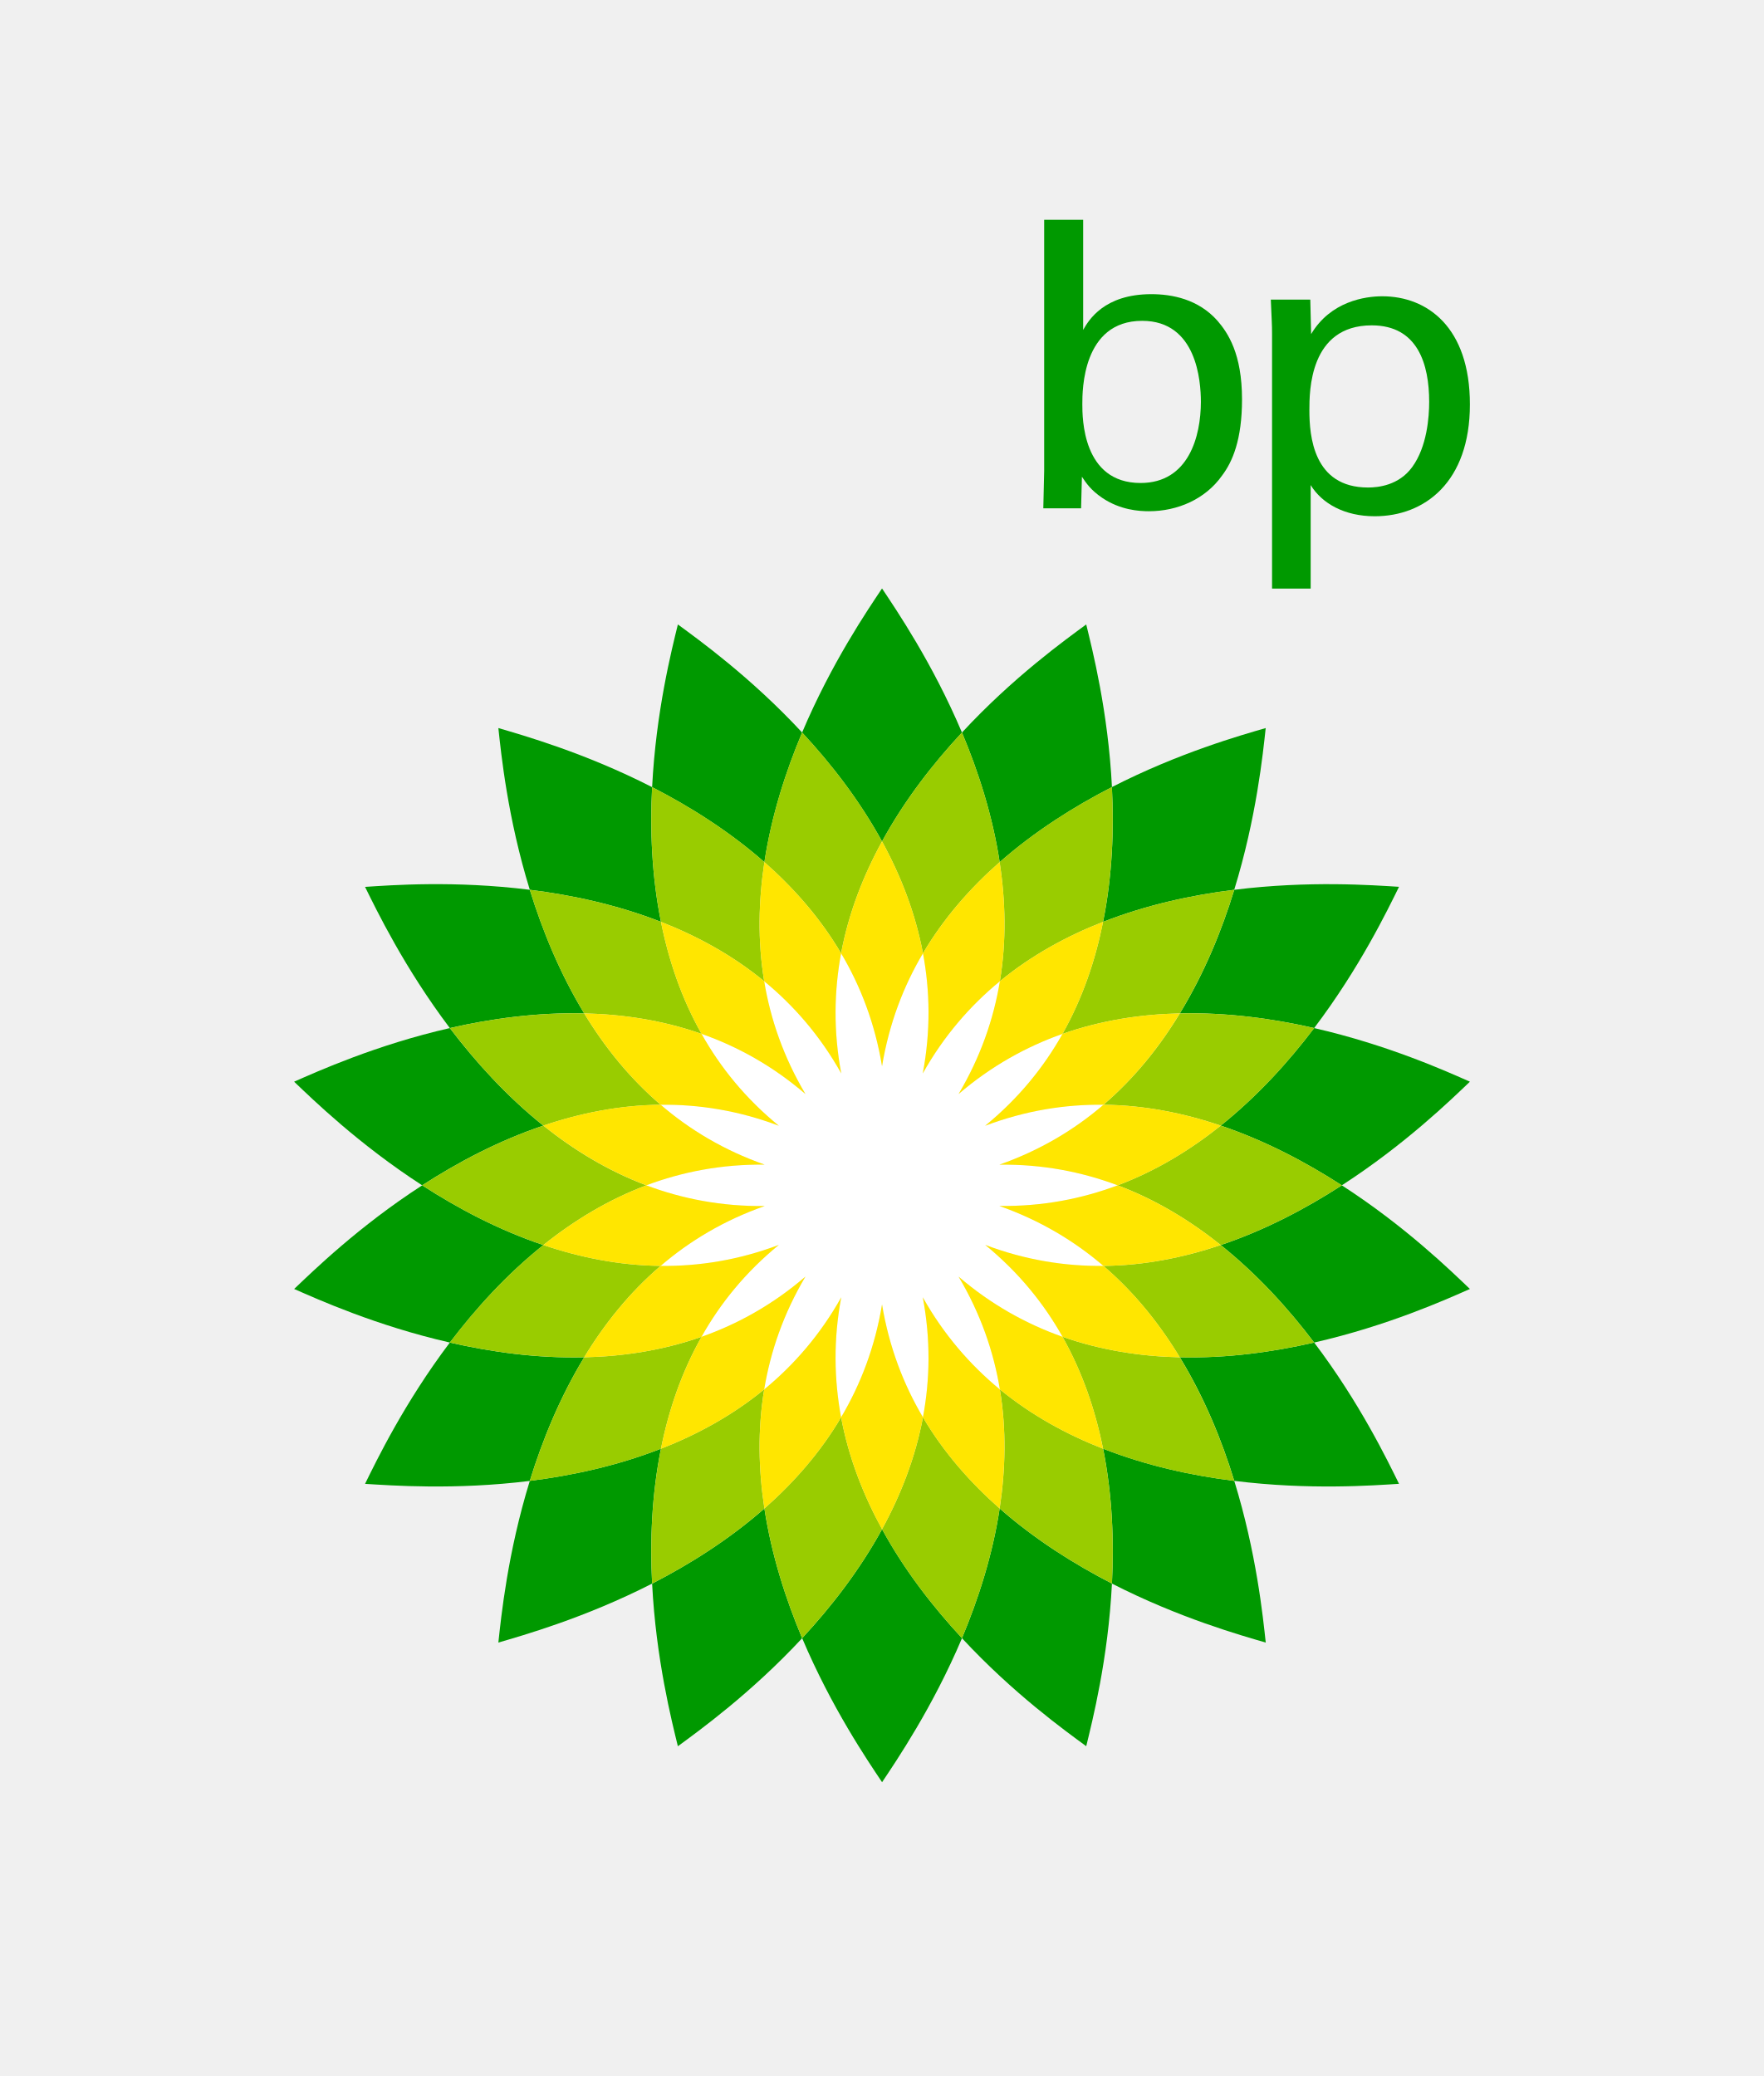
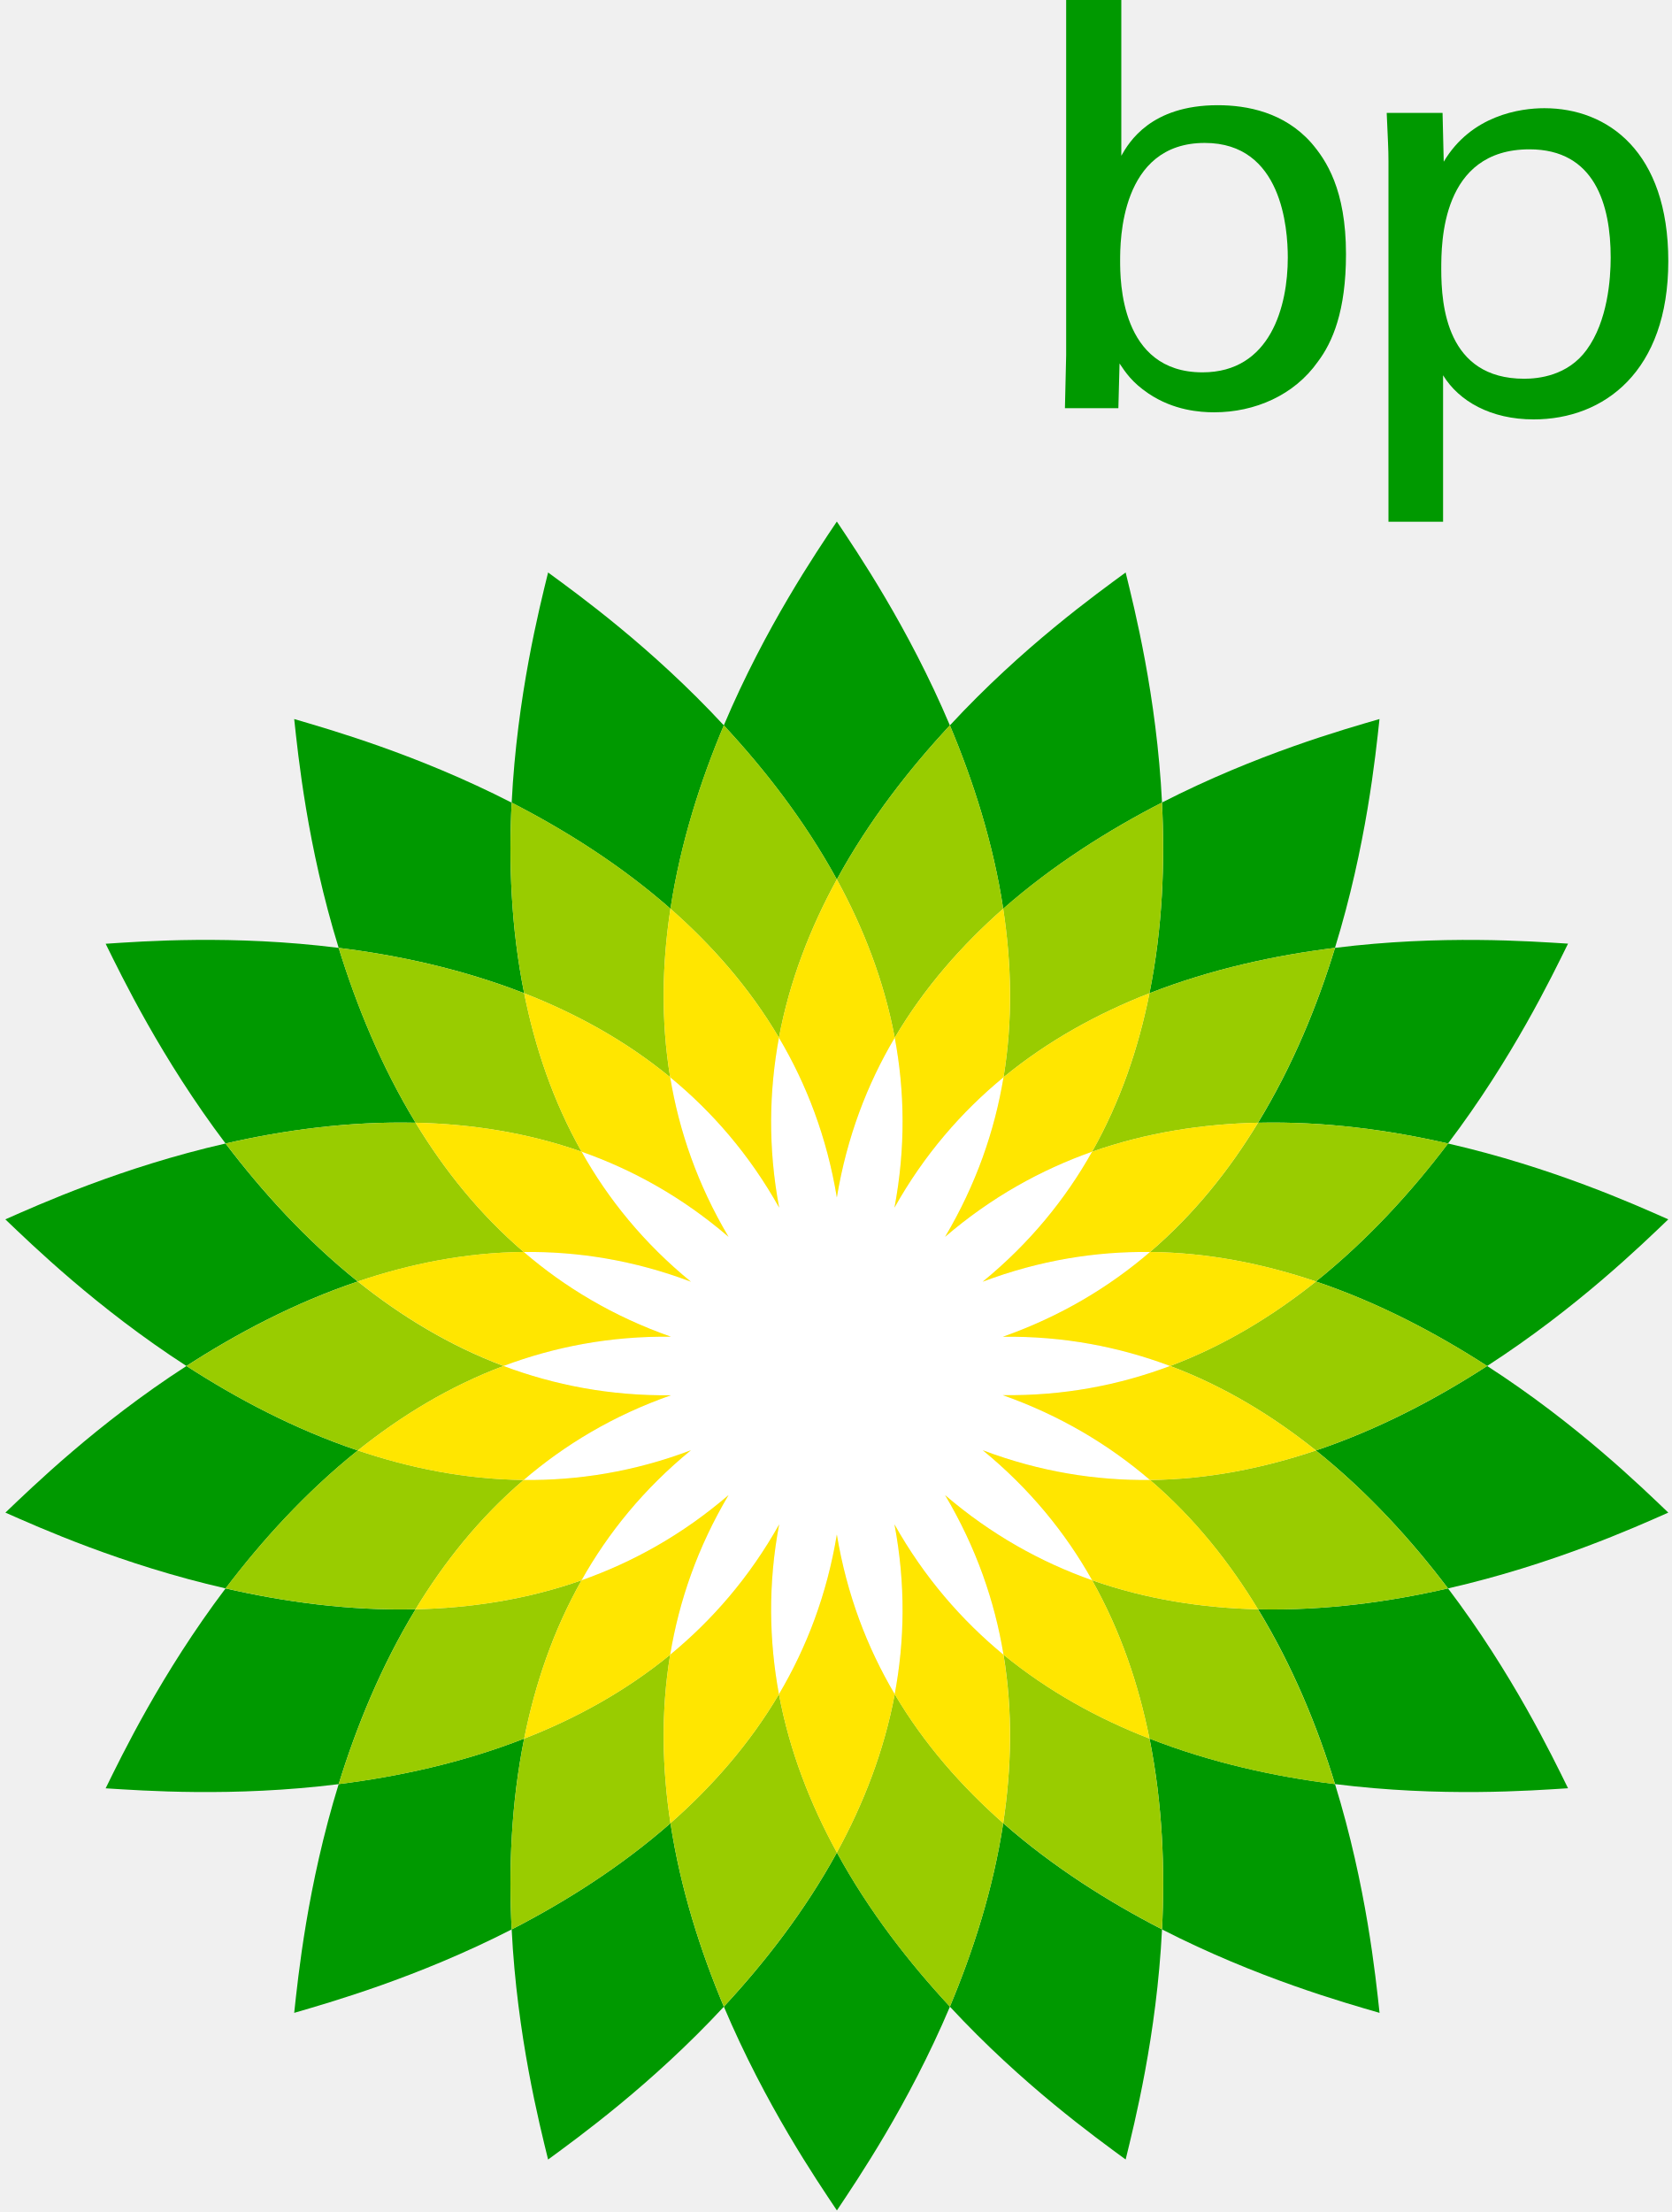
- <svg xmlns="http://www.w3.org/2000/svg" version="1.1" id="Layer_1" x="0px" y="0px" viewBox="0 0 425.24 500.57" style="enable-background:new 0 0 425.24 500.57;" xml:space="preserve">
-   <style type="text/css">
- 	.st0{fill:#009900;}
- 	.st1{fill-rule:evenodd;clip-rule:evenodd;fill:#009900;}
- 	.st2{fill-rule:evenodd;clip-rule:evenodd;fill:#99CC00;}
- 	.st3{fill-rule:evenodd;clip-rule:evenodd;fill:#FFFFFF;}
- 	.st4{fill-rule:evenodd;clip-rule:evenodd;fill:#FFE600;}
- 	.st5{fill:none;}
- </style>
-   <g>
-     <g>
-       <g>
-         <path class="st0" d="M289.52,96.91c0,8.22-2.91,19.55-14.54,19.55c-14.04,0-14.04-15.74-14.04-19.05c0-3.21,0-20.05,14.43-20.05     C288.53,77.36,289.52,91.89,289.52,96.91z M261.15,53h-9.41v60.55l-0.21,9.02h9.11l0.2-7.62c1.01,1.5,2.11,3.21,4.92,5.11     c4.32,2.91,8.82,3.21,11.22,3.21c6.92,0,13.64-2.91,17.66-8.62c2.5-3.31,4.8-8.62,4.8-18.35c0-11.03-3.41-16.04-5.91-18.95     c-4.61-5.21-10.94-6.42-15.95-6.42c-11.43,0-15.14,6.32-16.44,8.62V53z" />
-         <path class="st0" d="M315.68,98.91c0-4.51,0-20.46,15.04-20.46c11.13,0,13.84,9.43,13.84,18.45c0,3.61-0.5,10.83-4.11,15.74     c-3.21,4.41-8.22,4.91-10.62,4.91C316.59,117.56,315.68,105.03,315.68,98.91z M306.67,141.92h9.32v-24.96     c2.7,4.41,8.12,7.52,15.44,7.52c12.04,0,22.95-8.22,22.95-26.97c0-18.65-10.31-26.07-21.13-26.07c-4.11,0-12.44,1.2-17.15,9.12     l-0.2-8.32h-9.52c0.2,4.81,0.3,6.01,0.3,8.22V141.92z" />
-       </g>
-       <g>
-         <g>
-           <path class="st1" d="M231.92,176.63c-7.1-16.77-15.82-29.56-19.27-34.74c-3.46,5.17-12.18,17.97-19.27,34.74      c6.95,7.47,13.8,16.27,19.27,26.26C218.09,192.9,224.97,184.1,231.92,176.63z" />
-           <path class="st1" d="M193.39,395c7.09,16.76,15.81,29.56,19.27,34.73c3.45-5.18,12.17-17.97,19.27-34.73      c-6.95-7.49-13.83-16.29-19.27-26.27C207.19,378.71,200.34,387.51,193.39,395z" />
-           <path class="st1" d="M193.39,176.63c-12.38-13.35-24.95-22.38-29.96-26.06c-1.48,6.03-5.29,21.04-6.21,39.23      c9.06,4.65,18.53,10.58,27.07,18.08C186.01,196.63,189.43,186.01,193.39,176.63z" />
-           <path class="st1" d="M231.92,395c12.36,13.34,24.95,22.37,29.96,26.05c1.47-6.05,5.29-21.05,6.2-39.22      c-9.06-4.66-18.53-10.6-27.07-18.1C239.3,374.98,235.86,385.6,231.92,395z" />
-           <path class="st1" d="M157.22,189.8c-16.2-8.29-31.11-12.49-37.07-14.25c0.67,6.19,2.21,21.6,7.58,39      c10.1,1.25,21.02,3.59,31.62,7.73C157.1,211.13,156.7,199.97,157.22,189.8z" />
-           <path class="st1" d="M268.08,381.84c16.2,8.29,31.1,12.48,37.08,14.22c-0.67-6.18-2.23-21.59-7.59-38.99      c-10.1-1.26-21.03-3.61-31.62-7.76C268.19,360.5,268.6,371.65,268.08,381.84z" />
-           <path class="st1" d="M140.84,244.35c-5.91-9.72-10.1-20.08-13.11-29.8c-18.07-2.27-33.5-1.11-39.72-0.7      c2.75,5.57,9.48,19.52,20.44,34.04C118.4,245.61,129.47,244.09,140.84,244.35z" />
-           <path class="st1" d="M284.45,327.27c5.93,9.72,10.15,20.08,13.12,29.8c18.06,2.26,33.51,1.1,39.72,0.71      c-2.76-5.6-9.46-19.54-20.46-34.07C306.9,326,295.84,327.54,284.45,327.27z" />
-           <path class="st1" d="M108.45,247.89c-17.73,4.05-31.84,10.42-37.54,12.93c4.5,4.29,15.59,15.1,30.87,24.99      c8.54-5.52,18.42-10.77,29.2-14.4C122.1,264.29,114.62,256.01,108.45,247.89z" />
-           <path class="st1" d="M323.5,285.81c-8.55,5.54-18.41,10.77-29.19,14.4c8.88,7.11,16.38,15.39,22.52,23.51      c17.75-4.05,31.88-10.41,37.55-12.92C349.89,306.51,338.8,295.68,323.5,285.81z" />
-           <path class="st1" d="M130.99,300.21c-10.79-3.63-20.66-8.87-29.2-14.4c-15.28,9.87-26.37,20.71-30.87,24.99      c5.7,2.51,19.81,8.87,37.54,12.92C114.62,315.6,122.1,307.32,130.99,300.21z" />
-           <path class="st1" d="M294.31,271.41c10.77,3.63,20.64,8.88,29.19,14.4c15.3-9.89,26.39-20.7,30.88-24.99      c-5.67-2.51-19.79-8.87-37.55-12.93C310.69,256.01,303.19,264.29,294.31,271.41z" />
-           <path class="st1" d="M108.45,323.72c-10.96,14.52-17.69,28.47-20.44,34.07c6.22,0.38,21.65,1.54,39.72-0.71      c3-9.72,7.2-20.08,13.11-29.8C129.47,327.54,118.4,326,108.45,323.72z" />
-           <path class="st1" d="M316.83,247.89c11-14.53,17.7-28.47,20.46-34.06c-6.21-0.38-21.66-1.54-39.72,0.72      c-2.97,9.72-7.19,20.08-13.12,29.8C295.84,244.09,306.9,245.61,316.83,247.89z" />
-           <path class="st1" d="M159.35,349.31c-10.6,4.15-21.52,6.49-31.62,7.76c-5.36,17.39-6.91,32.81-7.58,38.99      c5.96-1.75,20.87-5.94,37.07-14.22C156.7,371.65,157.1,360.5,159.35,349.31z" />
-           <path class="st1" d="M265.94,222.28c10.6-4.14,21.52-6.48,31.62-7.73c5.36-17.4,6.92-32.81,7.59-39      c-5.98,1.74-20.88,5.94-37.08,14.23C268.6,199.97,268.19,211.11,265.94,222.28z" />
-           <path class="st1" d="M157.22,381.84c0.92,18.16,4.73,33.17,6.21,39.22c5.01-3.69,17.58-12.72,29.96-26.05      c-3.95-9.4-7.38-20.02-9.1-31.27C175.75,371.23,166.28,377.18,157.22,381.84z" />
-           <path class="st1" d="M268.08,189.78c-0.91-18.17-4.73-33.18-6.2-39.21c-5.01,3.68-17.6,12.71-29.96,26.06      c3.94,9.37,7.38,20,9.09,31.25C249.55,200.38,259.02,194.43,268.08,189.78z" />
-         </g>
-         <g>
-           <path class="st2" d="M202.78,229.86c1.82-9.73,5.36-18.75,9.87-26.98c-5.46-9.99-12.31-18.78-19.27-26.26      c-3.95,9.38-7.38,20-9.1,31.25C191.34,214.08,197.76,221.34,202.78,229.86z" />
-           <path class="st2" d="M222.52,341.75c-1.83,9.73-5.36,18.75-9.87,26.98c5.44,9.98,12.32,18.78,19.27,26.27      c3.94-9.4,7.38-20.02,9.09-31.27C233.98,357.53,227.54,350.27,222.52,341.75z" />
-           <path class="st2" d="M159.35,222.28c8.73,3.41,17.25,8.04,24.89,14.32c-1.61-9.75-1.37-19.44,0.05-28.73      c-8.54-7.5-18-13.43-27.07-18.08C156.7,199.97,157.1,211.13,159.35,222.28z" />
-           <path class="st2" d="M265.94,349.31c-8.73-3.39-17.23-8.04-24.88-14.3c1.62,9.75,1.36,19.42-0.05,28.71      c8.54,7.5,18.01,13.45,27.07,18.1C268.6,371.65,268.19,360.5,265.94,349.31z" />
-           <path class="st2" d="M169.14,249.29c-4.87-8.61-7.95-17.81-9.79-27.01c-10.6-4.14-21.52-6.48-31.62-7.73      c3,9.72,7.2,20.08,13.11,29.8C150.2,244.56,159.81,246.01,169.14,249.29z" />
-           <path class="st2" d="M256.16,322.33c4.85,8.61,7.94,17.79,9.78,26.99c10.6,4.15,21.52,6.5,31.62,7.76      c-2.97-9.72-7.19-20.08-13.12-29.8C275.09,327.06,265.49,325.61,256.16,322.33z" />
-           <path class="st2" d="M130.99,271.41c8.88-3.01,18.39-4.93,28.28-5.03c-7.52-6.44-13.57-14.01-18.43-22.03      c-11.37-0.26-22.44,1.26-32.38,3.54C114.62,256.01,122.1,264.29,130.99,271.41z" />
-           <path class="st2" d="M294.31,300.21c-8.9,3-18.39,4.92-28.28,5.03c7.52,6.43,13.55,14.02,18.41,22.04      c11.39,0.26,22.45-1.28,32.38-3.56C310.69,315.6,303.19,307.32,294.31,300.21z" />
-           <path class="st2" d="M155.83,285.81c-9.25-3.47-17.52-8.54-24.84-14.4c-10.79,3.63-20.66,8.88-29.2,14.4      c8.54,5.54,18.42,10.77,29.2,14.4C138.31,294.35,146.58,289.28,155.83,285.81z" />
-           <path class="st2" d="M269.46,285.81c9.27,3.47,17.53,8.54,24.86,14.4c10.77-3.63,20.64-8.87,29.19-14.4      c-8.55-5.52-18.41-10.77-29.19-14.4C286.99,277.26,278.72,282.33,269.46,285.81z" />
-           <path class="st2" d="M140.84,327.27c4.86-8.02,10.91-15.61,18.43-22.04c-9.89-0.1-19.4-2.02-28.28-5.03      c-8.89,7.11-16.37,15.39-22.54,23.51C118.4,326,129.47,327.54,140.84,327.27z" />
-           <path class="st2" d="M284.45,244.35c-4.86,8.01-10.89,15.59-18.41,22.03c9.89,0.1,19.38,2.02,28.28,5.03      c8.88-7.12,16.38-15.4,22.52-23.52C306.9,245.61,295.84,244.09,284.45,244.35z" />
-           <path class="st2" d="M169.14,322.33c-9.33,3.29-18.94,4.73-28.3,4.95c-5.91,9.72-10.1,20.08-13.11,29.8      c10.1-1.27,21.02-3.61,31.62-7.76C161.19,340.12,164.27,330.93,169.14,322.33z" />
-           <path class="st2" d="M256.16,249.29c9.33-3.28,18.92-4.73,28.28-4.94c5.93-9.72,10.15-20.08,13.12-29.8      c-10.1,1.25-21.03,3.59-31.62,7.73C264.11,231.48,261.02,240.67,256.16,249.29z" />
-           <path class="st2" d="M202.78,341.75c-5.02,8.51-11.45,15.78-18.49,21.98c1.72,11.25,5.15,21.87,9.1,31.27      c6.95-7.49,13.8-16.29,19.27-26.27C208.14,360.5,204.6,351.48,202.78,341.75z" />
-           <path class="st2" d="M184.24,335.02c-7.65,6.26-16.16,10.9-24.89,14.3c-2.25,11.18-2.65,22.33-2.13,32.52      c9.06-4.66,18.53-10.6,27.07-18.1C182.87,354.44,182.63,344.76,184.24,335.02z" />
-           <path class="st2" d="M222.52,229.86c5.02-8.52,11.46-15.8,18.49-21.99c-1.71-11.25-5.15-21.88-9.09-31.25      c-6.95,7.47-13.83,16.27-19.27,26.26C217.16,211.11,220.69,220.13,222.52,229.86z" />
-           <path class="st2" d="M241.06,236.6c7.65-6.28,16.15-10.91,24.88-14.32c2.25-11.17,2.65-22.32,2.13-32.5      c-9.06,4.65-18.53,10.6-27.07,18.09C242.43,217.16,242.68,226.85,241.06,236.6z" />
-         </g>
-         <path class="st3" d="M202.82,258.83c-5.07-9.07-11.44-16.36-18.58-22.23c1.51,9.12,4.65,18.27,9.95,27.2     c-7.87-6.76-16.34-11.45-25.05-14.51c4.5,8.05,10.6,15.59,18.64,22.16c-9.72-3.68-19.29-5.18-28.52-5.07     c7,6.02,15.29,11,25.1,14.45c-10.38-0.13-19.88,1.74-28.54,4.99c8.66,3.25,18.16,5.11,28.54,4.98     c-9.81,3.44-18.1,8.43-25.1,14.44c9.22,0.11,18.79-1.38,28.52-5.07c-8.04,6.58-14.14,14.1-18.64,22.16     c8.71-3.07,17.18-7.76,25.05-14.51c-5.3,8.92-8.44,18.08-9.95,27.21c7.14-5.88,13.51-13.16,18.58-22.22     c-1.93,10.19-1.72,19.88-0.04,28.95c4.71-7.96,8.18-16.98,9.87-27.22c1.7,10.24,5.16,19.26,9.87,27.22     c1.7-9.08,1.88-18.76-0.04-28.95c5.08,9.05,11.46,16.34,18.59,22.22c-1.5-9.13-4.67-18.28-9.96-27.21     c7.87,6.76,16.37,11.44,25.06,14.51c-4.51-8.06-10.61-15.58-18.65-22.16c9.73,3.68,19.28,5.17,28.52,5.07     c-7.01-6.01-15.3-11-25.1-14.46c10.39,0.15,19.87-1.72,28.52-4.97c-8.65-3.25-18.13-5.12-28.52-4.99     c9.8-3.44,18.09-8.43,25.1-14.45c-9.23-0.11-18.79,1.39-28.53,5.07c8.05-6.57,14.15-14.11,18.66-22.16     c-8.7,3.08-17.19,7.75-25.06,14.52c5.3-8.93,8.46-18.08,9.96-27.2c-7.13,5.87-13.51,13.16-18.59,22.23     c1.93-10.22,1.75-19.9,0.04-28.97c-4.71,7.94-8.17,16.98-9.87,27.23c-1.69-10.25-5.16-19.29-9.87-27.23     C201.1,238.93,200.89,248.61,202.82,258.83z" />
-         <g>
-           <path class="st4" d="M202.82,258.83c-1.93-10.22-1.72-19.9-0.04-28.97c-5.02-8.52-11.45-15.78-18.49-21.99      c-1.42,9.28-1.66,18.97-0.05,28.73C191.38,242.47,197.75,249.76,202.82,258.83z" />
-           <path class="st4" d="M222.47,312.8c1.93,10.19,1.75,19.88,0.04,28.95c5.02,8.51,11.46,15.78,18.49,21.98      c1.42-9.29,1.67-18.97,0.05-28.71C233.93,329.14,227.55,321.85,222.47,312.8z" />
-           <path class="st4" d="M184.24,236.6c-7.65-6.28-16.16-10.91-24.89-14.32c1.84,9.2,4.92,18.39,9.79,27.01      c8.71,3.06,17.18,7.75,25.05,14.51C188.89,254.87,185.75,245.72,184.24,236.6z" />
-           <path class="st4" d="M241.06,335.02c7.65,6.26,16.15,10.9,24.88,14.3c-1.84-9.19-4.93-18.38-9.78-26.99      c-8.7-3.07-17.19-7.76-25.06-14.51C236.4,316.74,239.56,325.89,241.06,335.02z" />
-           <path class="st4" d="M187.78,271.45c-8.04-6.57-14.14-14.11-18.64-22.16c-9.33-3.28-18.94-4.73-28.3-4.94      c4.86,8.01,10.91,15.59,18.43,22.03C168.49,266.27,178.06,267.77,187.78,271.45z" />
-           <path class="st4" d="M237.52,300.17c8.03,6.58,14.13,14.1,18.65,22.16c9.33,3.29,18.92,4.73,28.28,4.95      c-4.86-8.02-10.89-15.61-18.41-22.04C256.8,305.34,247.25,303.85,237.52,300.17z" />
-           <path class="st4" d="M184.37,280.82c-9.81-3.44-18.1-8.43-25.1-14.45c-9.89,0.1-19.4,2.02-28.28,5.03      c7.32,5.85,15.59,10.92,24.84,14.4C164.48,282.56,173.98,280.69,184.37,280.82z" />
-           <path class="st4" d="M240.93,290.78c9.8,3.46,18.09,8.45,25.1,14.46c9.89-0.1,19.38-2.03,28.28-5.03      c-7.32-5.87-15.59-10.93-24.86-14.4C260.81,289.06,251.32,290.92,240.93,290.78z" />
-           <path class="st4" d="M155.83,285.81c-9.25,3.47-17.52,8.54-24.84,14.4c8.88,3.01,18.39,4.92,28.28,5.03      c7-6.01,15.29-11,25.1-14.44C173.98,290.92,164.48,289.06,155.83,285.81z" />
-           <path class="st4" d="M269.46,285.81c9.27-3.47,17.53-8.54,24.86-14.4c-8.9-3.01-18.39-4.93-28.28-5.03      c-7.01,6.02-15.3,11-25.1,14.45C251.32,280.69,260.81,282.56,269.46,285.81z" />
-           <path class="st4" d="M187.78,300.17c-9.72,3.68-19.29,5.17-28.52,5.07c-7.52,6.43-13.57,14.02-18.43,22.04      c9.37-0.21,18.97-1.66,28.3-4.95C173.65,314.27,179.74,306.75,187.78,300.17z" />
-           <path class="st4" d="M237.5,271.45c9.75-3.68,19.3-5.18,28.53-5.07c7.52-6.44,13.55-14.01,18.41-22.03      c-9.36,0.21-18.96,1.66-28.28,4.94C251.65,257.33,245.55,264.87,237.5,271.45z" />
-           <path class="st4" d="M202.78,341.75c1.82,9.73,5.36,18.75,9.87,26.98c4.51-8.23,8.04-17.25,9.87-26.98      c-4.71-7.96-8.17-16.98-9.87-27.22C210.96,324.77,207.49,333.79,202.78,341.75z" />
-           <path class="st4" d="M202.82,312.8c-5.07,9.05-11.44,16.34-18.58,22.22c-1.61,9.74-1.37,19.42,0.05,28.71      c7.05-6.2,13.47-13.46,18.49-21.98C201.1,332.68,200.89,322.99,202.82,312.8z" />
-           <path class="st4" d="M169.14,322.33c-4.87,8.61-7.95,17.79-9.79,26.99c8.73-3.39,17.25-8.04,24.89-14.3      c1.51-9.13,4.65-18.28,9.95-27.21C186.32,314.57,177.85,319.26,169.14,322.33z" />
-           <path class="st4" d="M222.52,229.86c-1.83-9.73-5.36-18.75-9.87-26.98c-4.51,8.23-8.05,17.25-9.87,26.98      c4.71,7.94,8.18,16.98,9.87,27.23C214.35,246.84,217.81,237.8,222.52,229.86z" />
-           <path class="st4" d="M222.47,258.83c5.08-9.07,11.46-16.36,18.59-22.23c1.62-9.75,1.36-19.44-0.05-28.73      c-7.03,6.19-13.47,13.47-18.49,21.99C224.22,238.93,224.4,248.61,222.47,258.83z" />
-           <path class="st4" d="M256.16,249.29c4.85-8.61,7.94-17.81,9.78-27.01c-8.73,3.41-17.23,8.04-24.88,14.32      c-1.5,9.12-4.67,18.27-9.96,27.2C238.97,257.04,247.47,252.36,256.16,249.29z" />
-         </g>
-       </g>
-     </g>
-     <g>
-       <rect x="0.03" y="0.05" class="st5" width="425.2" height="500.53" />
-       <rect x="70.9" y="492.08" class="st5" width="283.46" height="8.5" />
-     </g>
+ <svg xmlns="http://www.w3.org/2000/svg" width="285" height="377" viewBox="0 0 285 377" fill="none">
+   <g clip-path="url(#clip0_3734_398)">
+     <path d="M219.52 43.91C219.52 52.13 216.61 63.46 204.98 63.46C190.94 63.46 190.94 47.72 190.94 44.41C190.94 41.2 190.94 24.36 205.37 24.36C218.53 24.36 219.52 38.89 219.52 43.91ZM191.15 0H181.74V60.55L181.53 69.57H190.64L190.84 61.95C191.85 63.45 192.95 65.16 195.76 67.06C200.08 69.97 204.58 70.27 206.98 70.27C213.9 70.27 220.62 67.36 224.64 61.65C227.14 58.34 229.44 53.03 229.44 43.3C229.44 32.27 226.03 27.26 223.53 24.35C218.92 19.14 212.59 17.93 207.58 17.93C196.15 17.93 192.44 24.25 191.14 26.55V0H191.15Z" fill="#009900" />
+     <path d="M245.68 45.91C245.68 41.4 245.68 25.45 260.72 25.45C271.85 25.45 274.56 34.88 274.56 43.9C274.56 47.51 274.06 54.73 270.45 59.64C267.24 64.05 262.23 64.55 259.83 64.55C246.59 64.56 245.68 52.03 245.68 45.91ZM236.67 88.92H245.99V63.96C248.69 68.37 254.11 71.48 261.43 71.48C273.47 71.48 284.38 63.26 284.38 44.51C284.38 25.86 274.07 18.44 263.25 18.44C259.14 18.44 250.81 19.64 246.1 27.56L245.9 19.24H236.38C236.58 24.05 236.68 25.25 236.68 27.46V88.92H236.67Z" fill="#009900" />
+     <path fill-rule="evenodd" clip-rule="evenodd" d="M161.92 123.63C154.82 106.86 146.1 94.07 142.65 88.89C139.19 94.06 130.47 106.86 123.38 123.63C130.33 131.1 137.18 139.9 142.65 149.89C148.09 139.9 154.97 131.1 161.92 123.63Z" fill="#009900" />
+     <path fill-rule="evenodd" clip-rule="evenodd" d="M123.39 342C130.48 358.76 139.2 371.56 142.66 376.73C146.11 371.55 154.83 358.76 161.93 342C154.98 334.51 148.1 325.71 142.66 315.73C137.19 325.71 130.34 334.51 123.39 342Z" fill="#009900" />
+     <path fill-rule="evenodd" clip-rule="evenodd" d="M123.39 123.63C111.01 110.28 98.44 101.25 93.43 97.57C91.95 103.6 88.14 118.61 87.22 136.8C96.28 141.45 105.75 147.38 114.29 154.88C116.01 143.63 119.43 133.01 123.39 123.63Z" fill="#009900" />
+     <path fill-rule="evenodd" clip-rule="evenodd" d="M161.92 342C174.28 355.34 186.87 364.37 191.88 368.05C193.35 362 197.17 347 198.08 328.83C189.02 324.17 179.55 318.23 171.01 310.73C169.3 321.98 165.86 332.6 161.92 342Z" fill="#009900" />
+     <path fill-rule="evenodd" clip-rule="evenodd" d="M87.22 136.8C71.02 128.51 56.11 124.31 50.15 122.55C50.82 128.74 52.36 144.15 57.73 161.55C67.83 162.8 78.75 165.14 89.35 169.28C87.1 158.13 86.7 146.97 87.22 136.8Z" fill="#009900" />
+     <path fill-rule="evenodd" clip-rule="evenodd" d="M198.08 328.84C214.28 337.13 229.18 341.32 235.16 343.06C234.49 336.88 232.93 321.47 227.57 304.07C217.47 302.81 206.54 300.46 195.95 296.31C198.19 307.5 198.6 318.65 198.08 328.84Z" fill="#009900" />
+     <path fill-rule="evenodd" clip-rule="evenodd" d="M70.84 191.35C64.93 181.63 60.74 171.27 57.73 161.55C39.66 159.28 24.23 160.44 18.01 160.85C20.76 166.42 27.49 180.37 38.45 194.89C48.4 192.61 59.47 191.09 70.84 191.35Z" fill="#009900" />
+     <path fill-rule="evenodd" clip-rule="evenodd" d="M214.45 274.27C220.38 283.99 224.6 294.35 227.57 304.07C245.63 306.33 261.08 305.17 267.29 304.78C264.53 299.18 257.83 285.24 246.83 270.71C236.9 273 225.84 274.54 214.45 274.27Z" fill="#009900" />
+     <path fill-rule="evenodd" clip-rule="evenodd" d="M38.45 194.89C20.72 198.94 6.61 205.31 0.91 207.82C5.41 212.11 16.5 222.92 31.78 232.81C40.32 227.29 50.2 222.04 60.98 218.41C52.1 211.29 44.62 203.01 38.45 194.89Z" fill="#009900" />
+     <path fill-rule="evenodd" clip-rule="evenodd" d="M253.5 232.81C244.95 238.35 235.09 243.58 224.31 247.21C233.19 254.32 240.69 262.6 246.83 270.72C264.58 266.67 278.71 260.31 284.38 257.8C279.89 253.51 268.8 242.68 253.5 232.81Z" fill="#009900" />
+     <path fill-rule="evenodd" clip-rule="evenodd" d="M60.99 247.21C50.2 243.58 40.33 238.34 31.79 232.81C16.51 242.68 5.42 253.52 0.92 257.8C6.62 260.31 20.73 266.67 38.46 270.72C44.62 262.6 52.1 254.32 60.99 247.21Z" fill="#009900" />
+     <path fill-rule="evenodd" clip-rule="evenodd" d="M224.31 218.41C235.08 222.04 244.95 227.29 253.5 232.81C268.8 222.92 279.89 212.11 284.38 207.82C278.71 205.31 264.59 198.95 246.83 194.89C240.69 203.01 233.19 211.29 224.31 218.41Z" fill="#009900" />
+     <path fill-rule="evenodd" clip-rule="evenodd" d="M38.45 270.72C27.49 285.24 20.76 299.19 18.01 304.79C24.23 305.17 39.66 306.33 57.73 304.08C60.73 294.36 64.93 284 70.84 274.28C59.47 274.54 48.4 273 38.45 270.72Z" fill="#009900" />
+     <path fill-rule="evenodd" clip-rule="evenodd" d="M246.83 194.89C257.83 180.36 264.53 166.42 267.29 160.83C261.08 160.45 245.63 159.29 227.57 161.55C224.6 171.27 220.38 181.63 214.45 191.35C225.84 191.09 236.9 192.61 246.83 194.89Z" fill="#009900" />
+     <path fill-rule="evenodd" clip-rule="evenodd" d="M89.35 296.31C78.75 300.46 67.83 302.8 57.73 304.07C52.37 321.46 50.82 336.88 50.15 343.06C56.11 341.31 71.02 337.12 87.22 328.84C86.7 318.65 87.1 307.5 89.35 296.31Z" fill="#009900" />
+     <path fill-rule="evenodd" clip-rule="evenodd" d="M195.94 169.28C206.54 165.14 217.46 162.8 227.56 161.55C232.92 144.15 234.48 128.74 235.15 122.55C229.17 124.29 214.27 128.49 198.07 136.78C198.6 146.97 198.19 158.11 195.94 169.28Z" fill="#009900" />
+     <path fill-rule="evenodd" clip-rule="evenodd" d="M87.22 328.84C88.14 347 91.95 362.01 93.43 368.06C98.44 364.37 111.01 355.34 123.39 342.01C119.44 332.61 116.01 321.99 114.29 310.74C105.75 318.23 96.28 324.18 87.22 328.84Z" fill="#009900" />
+     <path fill-rule="evenodd" clip-rule="evenodd" d="M198.08 136.78C197.17 118.61 193.35 103.6 191.88 97.57C186.87 101.25 174.28 110.28 161.92 123.63C165.86 133 169.3 143.63 171.01 154.88C179.55 147.38 189.02 141.43 198.08 136.78Z" fill="#009900" />
+     <path fill-rule="evenodd" clip-rule="evenodd" d="M132.78 176.86C134.6 167.13 138.14 158.11 142.65 149.88C137.19 139.89 130.34 131.1 123.38 123.62C119.43 133 116 143.62 114.28 154.87C121.34 161.08 127.76 168.34 132.78 176.86Z" fill="#99CC00" />
+     <path fill-rule="evenodd" clip-rule="evenodd" d="M152.52 288.75C150.69 298.48 147.16 307.5 142.65 315.73C148.09 325.71 154.97 334.51 161.92 342C165.86 332.6 169.3 321.98 171.01 310.73C163.98 304.53 157.54 297.27 152.52 288.75Z" fill="#99CC00" />
+     <path fill-rule="evenodd" clip-rule="evenodd" d="M89.35 169.28C98.08 172.69 106.6 177.32 114.24 183.6C112.63 173.85 112.87 164.16 114.29 154.87C105.75 147.37 96.29 141.44 87.22 136.79C86.7 146.97 87.1 158.13 89.35 169.28Z" fill="#99CC00" />
+     <path fill-rule="evenodd" clip-rule="evenodd" d="M195.94 296.31C187.21 292.92 178.71 288.27 171.06 282.01C172.68 291.76 172.42 301.43 171.01 310.72C179.55 318.22 189.02 324.17 198.08 328.82C198.6 318.65 198.19 307.5 195.94 296.31Z" fill="#99CC00" />
+     <path fill-rule="evenodd" clip-rule="evenodd" d="M99.14 196.29C94.27 187.68 91.19 178.48 89.35 169.28C78.75 165.14 67.83 162.8 57.73 161.55C60.73 171.27 64.93 181.63 70.84 191.35C80.2 191.56 89.81 193.01 99.14 196.29Z" fill="#99CC00" />
+     <path fill-rule="evenodd" clip-rule="evenodd" d="M186.16 269.33C191.01 277.94 194.1 287.12 195.94 296.32C206.54 300.47 217.46 302.82 227.56 304.08C224.59 294.36 220.37 284 214.44 274.28C205.09 274.06 195.49 272.61 186.16 269.33Z" fill="#99CC00" />
+     <path fill-rule="evenodd" clip-rule="evenodd" d="M60.99 218.41C69.87 215.4 79.38 213.48 89.27 213.38C81.75 206.94 75.7 199.37 70.84 191.35C59.47 191.09 48.4 192.61 38.46 194.89C44.62 203.01 52.1 211.29 60.99 218.41Z" fill="#99CC00" />
+     <path fill-rule="evenodd" clip-rule="evenodd" d="M224.31 247.21C215.41 250.21 205.92 252.13 196.03 252.24C203.55 258.67 209.58 266.26 214.44 274.28C225.83 274.54 236.89 273 246.82 270.72C240.69 262.6 233.19 254.32 224.31 247.21Z" fill="#99CC00" />
+     <path fill-rule="evenodd" clip-rule="evenodd" d="M85.83 232.81C76.58 229.34 68.31 224.27 60.99 218.41C50.2 222.04 40.33 227.29 31.79 232.81C40.33 238.35 50.21 243.58 60.99 247.21C68.31 241.35 76.58 236.28 85.83 232.81Z" fill="#99CC00" />
+     <path fill-rule="evenodd" clip-rule="evenodd" d="M199.46 232.81C208.73 236.28 216.99 241.35 224.32 247.21C235.09 243.58 244.96 238.34 253.51 232.81C244.96 227.29 235.1 222.04 224.32 218.41C216.99 224.26 208.72 229.33 199.46 232.81Z" fill="#99CC00" />
+     <path fill-rule="evenodd" clip-rule="evenodd" d="M70.84 274.27C75.7 266.25 81.75 258.66 89.27 252.23C79.38 252.13 69.87 250.21 60.99 247.2C52.1 254.31 44.62 262.59 38.45 270.71C48.4 273 59.47 274.54 70.84 274.27Z" fill="#99CC00" />
+     <path fill-rule="evenodd" clip-rule="evenodd" d="M214.45 191.35C209.59 199.36 203.56 206.94 196.04 213.38C205.93 213.48 215.42 215.4 224.32 218.41C233.2 211.29 240.7 203.01 246.84 194.89C236.9 192.61 225.84 191.09 214.45 191.35Z" fill="#99CC00" />
+     <path fill-rule="evenodd" clip-rule="evenodd" d="M99.14 269.33C89.81 272.62 80.2 274.06 70.84 274.28C64.93 284 60.74 294.36 57.73 304.08C67.83 302.81 78.75 300.47 89.35 296.32C91.19 287.12 94.27 277.93 99.14 269.33Z" fill="#99CC00" />
+     <path fill-rule="evenodd" clip-rule="evenodd" d="M186.16 196.29C195.49 193.01 205.08 191.56 214.44 191.35C220.37 181.63 224.59 171.27 227.56 161.55C217.46 162.8 206.53 165.14 195.94 169.28C194.11 178.48 191.02 187.67 186.16 196.29Z" fill="#99CC00" />
+     <path fill-rule="evenodd" clip-rule="evenodd" d="M132.78 288.75C127.76 297.26 121.33 304.53 114.29 310.73C116.01 321.98 119.44 332.6 123.39 342C130.34 334.51 137.19 325.71 142.66 315.73C138.14 307.5 134.6 298.48 132.78 288.75Z" fill="#99CC00" />
+     <path fill-rule="evenodd" clip-rule="evenodd" d="M114.24 282.02C106.59 288.28 98.08 292.92 89.35 296.32C87.1 307.5 86.7 318.65 87.22 328.84C96.28 324.18 105.75 318.24 114.29 310.74C112.87 301.44 112.63 291.76 114.24 282.02Z" fill="#99CC00" />
+     <path fill-rule="evenodd" clip-rule="evenodd" d="M152.52 176.86C157.54 168.34 163.98 161.06 171.01 154.87C169.3 143.62 165.86 132.99 161.92 123.62C154.97 131.09 148.09 139.89 142.65 149.88C147.16 158.11 150.69 167.13 152.52 176.86Z" fill="#99CC00" />
+     <path fill-rule="evenodd" clip-rule="evenodd" d="M171.06 183.6C178.71 177.32 187.21 172.69 195.94 169.28C198.19 158.11 198.59 146.96 198.07 136.78C189.01 141.43 179.54 147.38 171 154.87C172.43 164.16 172.68 173.85 171.06 183.6Z" fill="#99CC00" />
+     <path fill-rule="evenodd" clip-rule="evenodd" d="M132.82 205.83C127.75 196.76 121.38 189.47 114.24 183.6C115.75 192.72 118.89 201.87 124.19 210.8C116.32 204.04 107.85 199.35 99.14 196.29C103.64 204.34 109.74 211.88 117.78 218.45C108.06 214.77 98.49 213.27 89.26 213.38C96.26 219.4 104.55 224.38 114.36 227.83C103.98 227.7 94.48 229.57 85.82 232.82C94.48 236.07 103.98 237.93 114.36 237.8C104.55 241.24 96.26 246.23 89.26 252.24C98.48 252.35 108.05 250.86 117.78 247.17C109.74 253.75 103.64 261.27 99.14 269.33C107.85 266.26 116.32 261.57 124.19 254.82C118.89 263.74 115.75 272.9 114.24 282.03C121.38 276.15 127.75 268.87 132.82 259.81C130.89 270 131.1 279.69 132.78 288.76C137.49 280.8 140.96 271.78 142.65 261.54C144.35 271.78 147.81 280.8 152.52 288.76C154.22 279.68 154.4 270 152.48 259.81C157.56 268.86 163.94 276.15 171.07 282.03C169.57 272.9 166.4 263.75 161.11 254.82C168.98 261.58 177.48 266.26 186.17 269.33C181.66 261.27 175.56 253.75 167.52 247.17C177.25 250.85 186.8 252.34 196.04 252.24C189.03 246.23 180.74 241.24 170.94 237.78C181.33 237.93 190.81 236.06 199.46 232.81C190.81 229.56 181.33 227.69 170.94 227.82C180.74 224.38 189.03 219.39 196.04 213.37C186.81 213.26 177.25 214.76 167.51 218.44C175.56 211.87 181.66 204.33 186.17 196.28C177.47 199.36 168.98 204.03 161.11 210.8C166.41 201.87 169.57 192.72 171.07 183.6C163.94 189.47 157.56 196.76 152.48 205.83C154.41 195.61 154.23 185.93 152.52 176.86C147.81 184.8 144.35 193.84 142.65 204.09C140.96 193.84 137.49 184.8 132.78 176.86C131.1 185.93 130.89 195.61 132.82 205.83Z" fill="white" />
+     <path fill-rule="evenodd" clip-rule="evenodd" d="M132.82 205.83C130.89 195.61 131.1 185.93 132.78 176.86C127.76 168.34 121.33 161.08 114.29 154.87C112.87 164.15 112.63 173.84 114.24 183.6C121.38 189.47 127.75 196.76 132.82 205.83Z" fill="#FFE600" />
+     <path fill-rule="evenodd" clip-rule="evenodd" d="M152.47 259.8C154.4 269.99 154.22 279.68 152.51 288.75C157.53 297.26 163.97 304.53 171 310.73C172.42 301.44 172.67 291.76 171.05 282.02C163.93 276.14 157.55 268.85 152.47 259.8Z" fill="#FFE600" />
+     <path fill-rule="evenodd" clip-rule="evenodd" d="M114.24 183.6C106.59 177.32 98.08 172.69 89.35 169.28C91.19 178.48 94.27 187.67 99.14 196.29C107.85 199.35 116.32 204.04 124.19 210.8C118.89 201.87 115.75 192.72 114.24 183.6Z" fill="#FFE600" />
+     <path fill-rule="evenodd" clip-rule="evenodd" d="M171.06 282.02C178.71 288.28 187.21 292.92 195.94 296.32C194.1 287.13 191.01 277.94 186.16 269.33C177.46 266.26 168.97 261.57 161.1 254.82C166.4 263.74 169.56 272.89 171.06 282.02Z" fill="#FFE600" />
+     <path fill-rule="evenodd" clip-rule="evenodd" d="M117.78 218.45C109.74 211.88 103.64 204.34 99.14 196.29C89.81 193.01 80.2 191.56 70.84 191.35C75.7 199.36 81.75 206.94 89.27 213.38C98.49 213.27 108.06 214.77 117.78 218.45Z" fill="#FFE600" />
+     <path fill-rule="evenodd" clip-rule="evenodd" d="M167.52 247.17C175.55 253.75 181.65 261.27 186.17 269.33C195.5 272.62 205.09 274.06 214.45 274.28C209.59 266.26 203.56 258.67 196.04 252.24C186.8 252.34 177.25 250.85 167.52 247.17Z" fill="#FFE600" />
+     <path fill-rule="evenodd" clip-rule="evenodd" d="M114.37 227.82C104.56 224.38 96.27 219.39 89.27 213.37C79.38 213.47 69.87 215.39 60.99 218.4C68.31 224.25 76.58 229.32 85.83 232.8C94.48 229.56 103.98 227.69 114.37 227.82Z" fill="#FFE600" />
+     <path fill-rule="evenodd" clip-rule="evenodd" d="M170.93 237.78C180.73 241.24 189.02 246.23 196.03 252.24C205.92 252.14 215.41 250.21 224.31 247.21C216.99 241.34 208.72 236.28 199.45 232.81C190.81 236.06 181.32 237.92 170.93 237.78Z" fill="#FFE600" />
+     <path fill-rule="evenodd" clip-rule="evenodd" d="M85.83 232.81C76.58 236.28 68.31 241.35 60.99 247.21C69.87 250.22 79.38 252.13 89.27 252.24C96.27 246.23 104.56 241.24 114.37 237.8C103.98 237.92 94.48 236.06 85.83 232.81Z" fill="#FFE600" />
+     <path fill-rule="evenodd" clip-rule="evenodd" d="M199.46 232.81C208.73 229.34 216.99 224.27 224.32 218.41C215.42 215.4 205.93 213.48 196.04 213.38C189.03 219.4 180.74 224.38 170.94 227.83C181.32 227.69 190.81 229.56 199.46 232.81Z" fill="#FFE600" />
+     <path fill-rule="evenodd" clip-rule="evenodd" d="M117.78 247.17C108.06 250.85 98.49 252.34 89.26 252.24C81.74 258.67 75.69 266.26 70.83 274.28C80.2 274.07 89.8 272.62 99.13 269.33C103.65 261.27 109.74 253.75 117.78 247.17Z" fill="#FFE600" />
+     <path fill-rule="evenodd" clip-rule="evenodd" d="M167.5 218.45C177.25 214.77 186.8 213.27 196.03 213.38C203.55 206.94 209.58 199.37 214.44 191.35C205.08 191.56 195.48 193.01 186.16 196.29C181.65 204.33 175.55 211.87 167.5 218.45Z" fill="#FFE600" />
+     <path fill-rule="evenodd" clip-rule="evenodd" d="M132.78 288.75C134.6 298.48 138.14 307.5 142.65 315.73C147.16 307.5 150.69 298.48 152.52 288.75C147.81 280.79 144.35 271.77 142.65 261.53C140.96 271.77 137.49 280.79 132.78 288.75Z" fill="#FFE600" />
+     <path fill-rule="evenodd" clip-rule="evenodd" d="M132.82 259.8C127.75 268.85 121.38 276.14 114.24 282.02C112.63 291.76 112.87 301.44 114.29 310.73C121.34 304.53 127.76 297.27 132.78 288.75C131.1 279.68 130.89 269.99 132.82 259.8Z" fill="#FFE600" />
+     <path fill-rule="evenodd" clip-rule="evenodd" d="M99.14 269.33C94.27 277.94 91.19 287.12 89.35 296.32C98.08 292.93 106.6 288.28 114.24 282.02C115.75 272.89 118.89 263.74 124.19 254.81C116.32 261.57 107.85 266.26 99.14 269.33Z" fill="#FFE600" />
+     <path fill-rule="evenodd" clip-rule="evenodd" d="M152.52 176.86C150.69 167.13 147.16 158.11 142.65 149.88C138.14 158.11 134.6 167.13 132.78 176.86C137.49 184.8 140.96 193.84 142.65 204.09C144.35 193.84 147.81 184.8 152.52 176.86Z" fill="#FFE600" />
+     <path fill-rule="evenodd" clip-rule="evenodd" d="M152.47 205.83C157.55 196.76 163.93 189.47 171.06 183.6C172.68 173.85 172.42 164.16 171.01 154.87C163.98 161.06 157.54 168.34 152.52 176.86C154.22 185.93 154.4 195.61 152.47 205.83Z" fill="#FFE600" />
+     <path fill-rule="evenodd" clip-rule="evenodd" d="M186.16 196.29C191.01 187.68 194.1 178.48 195.94 169.28C187.21 172.69 178.71 177.32 171.06 183.6C169.56 192.72 166.39 201.87 161.1 210.8C168.97 204.04 177.47 199.36 186.16 196.29Z" fill="#FFE600" />
  </g>
+   <defs>
+     <clipPath id="clip0_3734_398">
+       <rect width="285" height="377" fill="white" />
+     </clipPath>
+   </defs>
</svg>
